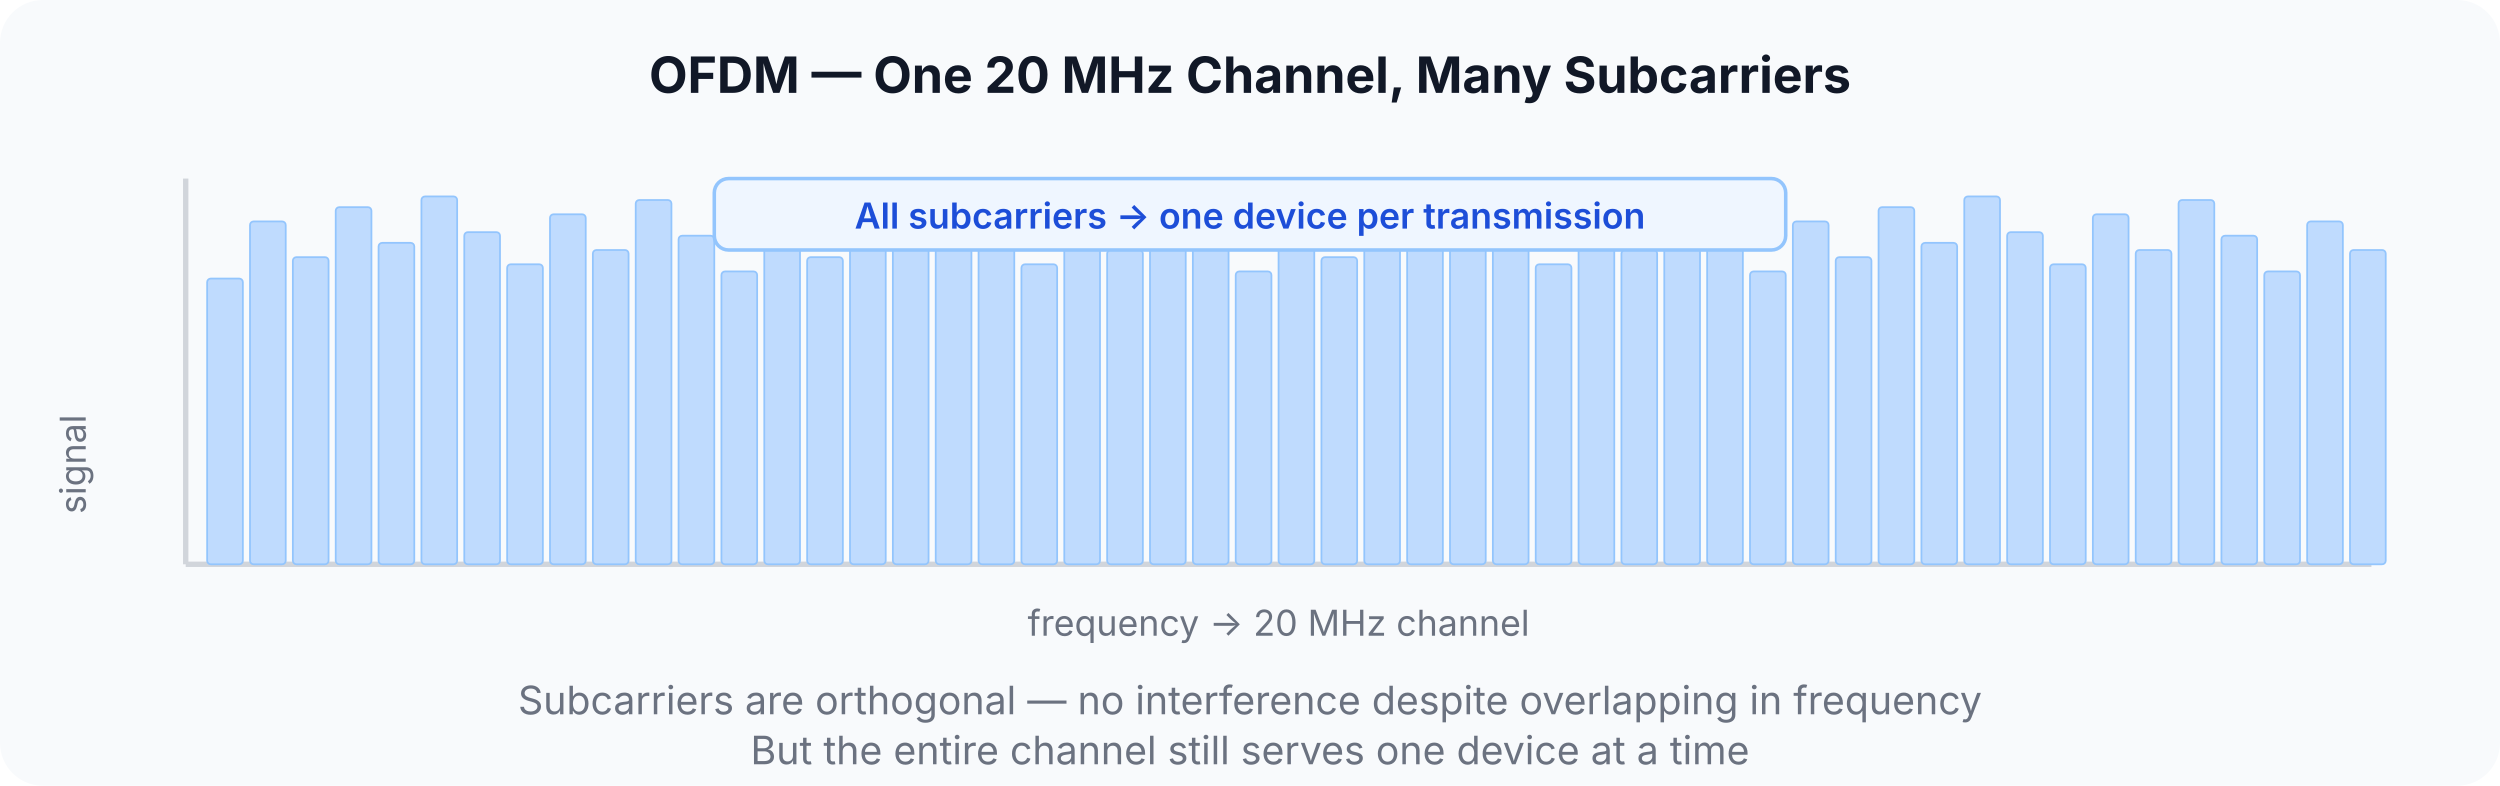
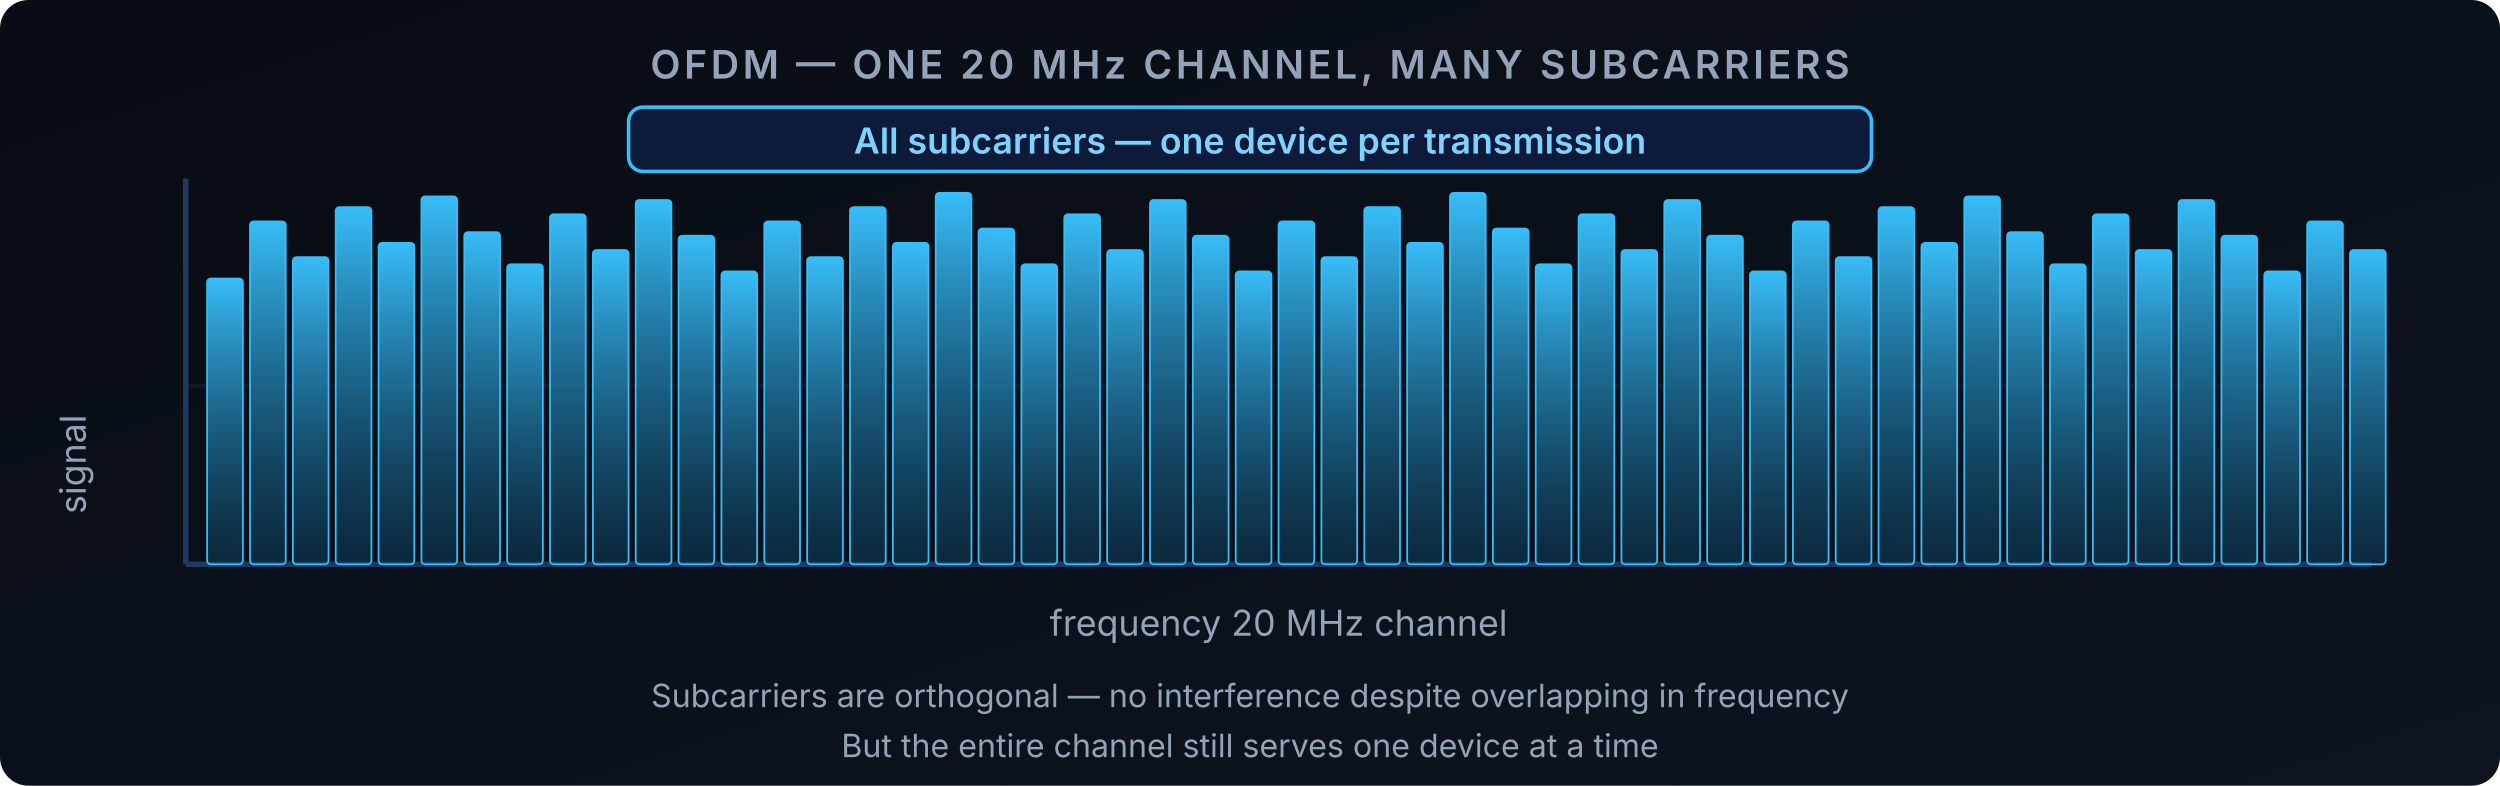
<svg xmlns="http://www.w3.org/2000/svg" viewBox="0 0 700 220" width="700" height="220" font-family="system-ui,-apple-system,BlinkMacSystemFont,'Segoe UI',sans-serif">
-   <rect width="700" height="220" fill="#f8fafc" rx="12" />
-   <text x="350" y="26" text-anchor="middle" font-size="14" font-weight="700" fill="#111827">OFDM — One 20 MHz Channel, Many Subcarriers</text>
-   <text x="24" y="130" text-anchor="middle" font-size="10" fill="#6b7280" transform="rotate(-90,24,130)">signal</text>
-   <line x1="52" y1="50" x2="52" y2="158" stroke="#d1d5db" stroke-width="1.5" />
-   <line x1="52" y1="158" x2="664" y2="158" stroke="#d1d5db" stroke-width="1.5" />
-   <text x="358" y="178" text-anchor="middle" font-size="10" fill="#6b7280">frequency →    20 MHz channel</text>
-   <rect x="58" y="78" width="10" height="80" fill="#bfdbfe" stroke="#93c5fd" stroke-width="0.5" rx="1" />
-   <rect x="70" y="62" width="10" height="96" fill="#bfdbfe" stroke="#93c5fd" stroke-width="0.5" rx="1" />
-   <rect x="82" y="72" width="10" height="86" fill="#bfdbfe" stroke="#93c5fd" stroke-width="0.5" rx="1" />
-   <rect x="94" y="58" width="10" height="100" fill="#bfdbfe" stroke="#93c5fd" stroke-width="0.5" rx="1" />
-   <rect x="106" y="68" width="10" height="90" fill="#bfdbfe" stroke="#93c5fd" stroke-width="0.5" rx="1" />
-   <rect x="118" y="55" width="10" height="103" fill="#bfdbfe" stroke="#93c5fd" stroke-width="0.5" rx="1" />
-   <rect x="130" y="65" width="10" height="93" fill="#bfdbfe" stroke="#93c5fd" stroke-width="0.5" rx="1" />
-   <rect x="142" y="74" width="10" height="84" fill="#bfdbfe" stroke="#93c5fd" stroke-width="0.5" rx="1" />
-   <rect x="154" y="60" width="10" height="98" fill="#bfdbfe" stroke="#93c5fd" stroke-width="0.5" rx="1" />
-   <rect x="166" y="70" width="10" height="88" fill="#bfdbfe" stroke="#93c5fd" stroke-width="0.5" rx="1" />
-   <rect x="178" y="56" width="10" height="102" fill="#bfdbfe" stroke="#93c5fd" stroke-width="0.5" rx="1" />
-   <rect x="190" y="66" width="10" height="92" fill="#bfdbfe" stroke="#93c5fd" stroke-width="0.5" rx="1" />
-   <rect x="202" y="76" width="10" height="82" fill="#bfdbfe" stroke="#93c5fd" stroke-width="0.5" rx="1" />
-   <rect x="214" y="62" width="10" height="96" fill="#bfdbfe" stroke="#93c5fd" stroke-width="0.5" rx="1" />
-   <rect x="226" y="72" width="10" height="86" fill="#bfdbfe" stroke="#93c5fd" stroke-width="0.5" rx="1" />
-   <rect x="238" y="58" width="10" height="100" fill="#bfdbfe" stroke="#93c5fd" stroke-width="0.5" rx="1" />
-   <rect x="250" y="68" width="10" height="90" fill="#bfdbfe" stroke="#93c5fd" stroke-width="0.5" rx="1" />
-   <rect x="262" y="54" width="10" height="104" fill="#bfdbfe" stroke="#93c5fd" stroke-width="0.5" rx="1" />
-   <rect x="274" y="64" width="10" height="94" fill="#bfdbfe" stroke="#93c5fd" stroke-width="0.5" rx="1" />
-   <rect x="286" y="74" width="10" height="84" fill="#bfdbfe" stroke="#93c5fd" stroke-width="0.5" rx="1" />
-   <rect x="298" y="60" width="10" height="98" fill="#bfdbfe" stroke="#93c5fd" stroke-width="0.5" rx="1" />
-   <rect x="310" y="70" width="10" height="88" fill="#bfdbfe" stroke="#93c5fd" stroke-width="0.5" rx="1" />
-   <rect x="322" y="56" width="10" height="102" fill="#bfdbfe" stroke="#93c5fd" stroke-width="0.5" rx="1" />
-   <rect x="334" y="66" width="10" height="92" fill="#bfdbfe" stroke="#93c5fd" stroke-width="0.5" rx="1" />
-   <rect x="346" y="76" width="10" height="82" fill="#bfdbfe" stroke="#93c5fd" stroke-width="0.5" rx="1" />
-   <rect x="358" y="62" width="10" height="96" fill="#bfdbfe" stroke="#93c5fd" stroke-width="0.5" rx="1" />
-   <rect x="370" y="72" width="10" height="86" fill="#bfdbfe" stroke="#93c5fd" stroke-width="0.5" rx="1" />
-   <rect x="382" y="58" width="10" height="100" fill="#bfdbfe" stroke="#93c5fd" stroke-width="0.5" rx="1" />
-   <rect x="394" y="68" width="10" height="90" fill="#bfdbfe" stroke="#93c5fd" stroke-width="0.5" rx="1" />
-   <rect x="406" y="54" width="10" height="104" fill="#bfdbfe" stroke="#93c5fd" stroke-width="0.5" rx="1" />
-   <rect x="418" y="64" width="10" height="94" fill="#bfdbfe" stroke="#93c5fd" stroke-width="0.5" rx="1" />
-   <rect x="430" y="74" width="10" height="84" fill="#bfdbfe" stroke="#93c5fd" stroke-width="0.5" rx="1" />
-   <rect x="442" y="60" width="10" height="98" fill="#bfdbfe" stroke="#93c5fd" stroke-width="0.5" rx="1" />
-   <rect x="454" y="70" width="10" height="88" fill="#bfdbfe" stroke="#93c5fd" stroke-width="0.5" rx="1" />
-   <rect x="466" y="56" width="10" height="102" fill="#bfdbfe" stroke="#93c5fd" stroke-width="0.5" rx="1" />
-   <rect x="478" y="66" width="10" height="92" fill="#bfdbfe" stroke="#93c5fd" stroke-width="0.5" rx="1" />
-   <rect x="490" y="76" width="10" height="82" fill="#bfdbfe" stroke="#93c5fd" stroke-width="0.5" rx="1" />
-   <rect x="502" y="62" width="10" height="96" fill="#bfdbfe" stroke="#93c5fd" stroke-width="0.5" rx="1" />
-   <rect x="514" y="72" width="10" height="86" fill="#bfdbfe" stroke="#93c5fd" stroke-width="0.5" rx="1" />
-   <rect x="526" y="58" width="10" height="100" fill="#bfdbfe" stroke="#93c5fd" stroke-width="0.5" rx="1" />
-   <rect x="538" y="68" width="10" height="90" fill="#bfdbfe" stroke="#93c5fd" stroke-width="0.5" rx="1" />
-   <rect x="550" y="55" width="10" height="103" fill="#bfdbfe" stroke="#93c5fd" stroke-width="0.5" rx="1" />
-   <rect x="562" y="65" width="10" height="93" fill="#bfdbfe" stroke="#93c5fd" stroke-width="0.5" rx="1" />
-   <rect x="574" y="74" width="10" height="84" fill="#bfdbfe" stroke="#93c5fd" stroke-width="0.5" rx="1" />
-   <rect x="586" y="60" width="10" height="98" fill="#bfdbfe" stroke="#93c5fd" stroke-width="0.5" rx="1" />
-   <rect x="598" y="70" width="10" height="88" fill="#bfdbfe" stroke="#93c5fd" stroke-width="0.5" rx="1" />
-   <rect x="610" y="56" width="10" height="102" fill="#bfdbfe" stroke="#93c5fd" stroke-width="0.5" rx="1" />
-   <rect x="622" y="66" width="10" height="92" fill="#bfdbfe" stroke="#93c5fd" stroke-width="0.5" rx="1" />
-   <rect x="634" y="76" width="10" height="82" fill="#bfdbfe" stroke="#93c5fd" stroke-width="0.5" rx="1" />
-   <rect x="646" y="62" width="10" height="96" fill="#bfdbfe" stroke="#93c5fd" stroke-width="0.5" rx="1" />
-   <rect x="658" y="70" width="10" height="88" fill="#bfdbfe" stroke="#93c5fd" stroke-width="0.5" rx="1" />
-   <rect x="200" y="50" width="300" height="20" fill="#eff6ff" stroke="#93c5fd" stroke-width="1" rx="4" />
-   <text x="350" y="64" text-anchor="middle" font-size="10" font-weight="600" fill="#1d4ed8">All subcarriers → one device per transmission</text>
-   <text x="350" y="200" text-anchor="middle" font-size="11" fill="#6b7280">Subcarriers are orthogonal — no interference despite overlapping in frequency</text>
-   <text x="350" y="214" text-anchor="middle" font-size="11" fill="#6b7280">But the entire channel still serves one device at a time</text>
+   <defs>
+     <linearGradient id="bg" x1="0" y1="0" x2="1" y2="1">
+       <stop offset="0%" stop-color="#080c14" />
+       <stop offset="100%" stop-color="#0d1520" />
+     </linearGradient>
+     <linearGradient id="bar" x1="0" y1="0" x2="0" y2="1">
+       <stop offset="0%" stop-color="#38bdf8" />
+       <stop offset="100%" stop-color="#0c4a6e" stop-opacity="0.4" />
+     </linearGradient>
+   </defs>
+   <rect width="700" height="220" fill="url(#bg)" rx="8" />
+   <line x1="52" y1="108" x2="664" y2="108" stroke="#0d1a2a" stroke-width="1" />
+   <text x="350" y="22" text-anchor="middle" font-size="11" font-weight="600" fill="#94a3b8" letter-spacing="1">OFDM — ONE 20 MHz CHANNEL, MANY SUBCARRIERS</text>
+   <text x="24" y="130" text-anchor="middle" font-size="10" fill="#94a3b8" transform="rotate(-90,24,130)">signal</text>
+   <line x1="52" y1="50" x2="52" y2="158" stroke="#1e3a5f" stroke-width="1.5" />
+   <line x1="52" y1="158" x2="664" y2="158" stroke="#1e3a5f" stroke-width="1.5" />
+   <text x="358" y="178" text-anchor="middle" font-size="10" fill="#94a3b8">frequency    20 MHz channel</text>
+   <rect x="58" y="78" width="10" height="80" fill="url(#bar)" stroke="#38bdf8" stroke-width="0.5" rx="1" />
+   <rect x="70" y="62" width="10" height="96" fill="url(#bar)" stroke="#38bdf8" stroke-width="0.5" rx="1" />
+   <rect x="82" y="72" width="10" height="86" fill="url(#bar)" stroke="#38bdf8" stroke-width="0.5" rx="1" />
+   <rect x="94" y="58" width="10" height="100" fill="url(#bar)" stroke="#38bdf8" stroke-width="0.5" rx="1" />
+   <rect x="106" y="68" width="10" height="90" fill="url(#bar)" stroke="#38bdf8" stroke-width="0.5" rx="1" />
+   <rect x="118" y="55" width="10" height="103" fill="url(#bar)" stroke="#38bdf8" stroke-width="0.5" rx="1" />
+   <rect x="130" y="65" width="10" height="93" fill="url(#bar)" stroke="#38bdf8" stroke-width="0.5" rx="1" />
+   <rect x="142" y="74" width="10" height="84" fill="url(#bar)" stroke="#38bdf8" stroke-width="0.5" rx="1" />
+   <rect x="154" y="60" width="10" height="98" fill="url(#bar)" stroke="#38bdf8" stroke-width="0.5" rx="1" />
+   <rect x="166" y="70" width="10" height="88" fill="url(#bar)" stroke="#38bdf8" stroke-width="0.5" rx="1" />
+   <rect x="178" y="56" width="10" height="102" fill="url(#bar)" stroke="#38bdf8" stroke-width="0.5" rx="1" />
+   <rect x="190" y="66" width="10" height="92" fill="url(#bar)" stroke="#38bdf8" stroke-width="0.5" rx="1" />
+   <rect x="202" y="76" width="10" height="82" fill="url(#bar)" stroke="#38bdf8" stroke-width="0.5" rx="1" />
+   <rect x="214" y="62" width="10" height="96" fill="url(#bar)" stroke="#38bdf8" stroke-width="0.5" rx="1" />
+   <rect x="226" y="72" width="10" height="86" fill="url(#bar)" stroke="#38bdf8" stroke-width="0.5" rx="1" />
+   <rect x="238" y="58" width="10" height="100" fill="url(#bar)" stroke="#38bdf8" stroke-width="0.5" rx="1" />
+   <rect x="250" y="68" width="10" height="90" fill="url(#bar)" stroke="#38bdf8" stroke-width="0.5" rx="1" />
+   <rect x="262" y="54" width="10" height="104" fill="url(#bar)" stroke="#38bdf8" stroke-width="0.5" rx="1" />
+   <rect x="274" y="64" width="10" height="94" fill="url(#bar)" stroke="#38bdf8" stroke-width="0.5" rx="1" />
+   <rect x="286" y="74" width="10" height="84" fill="url(#bar)" stroke="#38bdf8" stroke-width="0.5" rx="1" />
+   <rect x="298" y="60" width="10" height="98" fill="url(#bar)" stroke="#38bdf8" stroke-width="0.5" rx="1" />
+   <rect x="310" y="70" width="10" height="88" fill="url(#bar)" stroke="#38bdf8" stroke-width="0.5" rx="1" />
+   <rect x="322" y="56" width="10" height="102" fill="url(#bar)" stroke="#38bdf8" stroke-width="0.5" rx="1" />
+   <rect x="334" y="66" width="10" height="92" fill="url(#bar)" stroke="#38bdf8" stroke-width="0.5" rx="1" />
+   <rect x="346" y="76" width="10" height="82" fill="url(#bar)" stroke="#38bdf8" stroke-width="0.5" rx="1" />
+   <rect x="358" y="62" width="10" height="96" fill="url(#bar)" stroke="#38bdf8" stroke-width="0.5" rx="1" />
+   <rect x="370" y="72" width="10" height="86" fill="url(#bar)" stroke="#38bdf8" stroke-width="0.5" rx="1" />
+   <rect x="382" y="58" width="10" height="100" fill="url(#bar)" stroke="#38bdf8" stroke-width="0.5" rx="1" />
+   <rect x="394" y="68" width="10" height="90" fill="url(#bar)" stroke="#38bdf8" stroke-width="0.5" rx="1" />
+   <rect x="406" y="54" width="10" height="104" fill="url(#bar)" stroke="#38bdf8" stroke-width="0.5" rx="1" />
+   <rect x="418" y="64" width="10" height="94" fill="url(#bar)" stroke="#38bdf8" stroke-width="0.5" rx="1" />
+   <rect x="430" y="74" width="10" height="84" fill="url(#bar)" stroke="#38bdf8" stroke-width="0.5" rx="1" />
+   <rect x="442" y="60" width="10" height="98" fill="url(#bar)" stroke="#38bdf8" stroke-width="0.5" rx="1" />
+   <rect x="454" y="70" width="10" height="88" fill="url(#bar)" stroke="#38bdf8" stroke-width="0.5" rx="1" />
+   <rect x="466" y="56" width="10" height="102" fill="url(#bar)" stroke="#38bdf8" stroke-width="0.5" rx="1" />
+   <rect x="478" y="66" width="10" height="92" fill="url(#bar)" stroke="#38bdf8" stroke-width="0.5" rx="1" />
+   <rect x="490" y="76" width="10" height="82" fill="url(#bar)" stroke="#38bdf8" stroke-width="0.5" rx="1" />
+   <rect x="502" y="62" width="10" height="96" fill="url(#bar)" stroke="#38bdf8" stroke-width="0.5" rx="1" />
+   <rect x="514" y="72" width="10" height="86" fill="url(#bar)" stroke="#38bdf8" stroke-width="0.5" rx="1" />
+   <rect x="526" y="58" width="10" height="100" fill="url(#bar)" stroke="#38bdf8" stroke-width="0.5" rx="1" />
+   <rect x="538" y="68" width="10" height="90" fill="url(#bar)" stroke="#38bdf8" stroke-width="0.5" rx="1" />
+   <rect x="550" y="55" width="10" height="103" fill="url(#bar)" stroke="#38bdf8" stroke-width="0.5" rx="1" />
+   <rect x="562" y="65" width="10" height="93" fill="url(#bar)" stroke="#38bdf8" stroke-width="0.5" rx="1" />
+   <rect x="574" y="74" width="10" height="84" fill="url(#bar)" stroke="#38bdf8" stroke-width="0.5" rx="1" />
+   <rect x="586" y="60" width="10" height="98" fill="url(#bar)" stroke="#38bdf8" stroke-width="0.5" rx="1" />
+   <rect x="598" y="70" width="10" height="88" fill="url(#bar)" stroke="#38bdf8" stroke-width="0.5" rx="1" />
+   <rect x="610" y="56" width="10" height="102" fill="url(#bar)" stroke="#38bdf8" stroke-width="0.5" rx="1" />
+   <rect x="622" y="66" width="10" height="92" fill="url(#bar)" stroke="#38bdf8" stroke-width="0.5" rx="1" />
+   <rect x="634" y="76" width="10" height="82" fill="url(#bar)" stroke="#38bdf8" stroke-width="0.5" rx="1" />
+   <rect x="646" y="62" width="10" height="96" fill="url(#bar)" stroke="#38bdf8" stroke-width="0.5" rx="1" />
+   <rect x="658" y="70" width="10" height="88" fill="url(#bar)" stroke="#38bdf8" stroke-width="0.5" rx="1" />
+   <rect x="176" y="30" width="348" height="18" fill="#0e1a3a" stroke="#38bdf8" stroke-width="1" rx="4" />
+   <text x="350" y="43" text-anchor="middle" font-size="10" font-weight="600" fill="#7dd3fc">All subcarriers — one device per transmission</text>
+   <text x="350" y="198" text-anchor="middle" font-size="9" fill="#94a3b8">Subcarriers are orthogonal — no interference despite overlapping in frequency</text>
+   <text x="350" y="212" text-anchor="middle" font-size="9" fill="#94a3b8">But the entire channel still serves one device at a time</text>
</svg>
